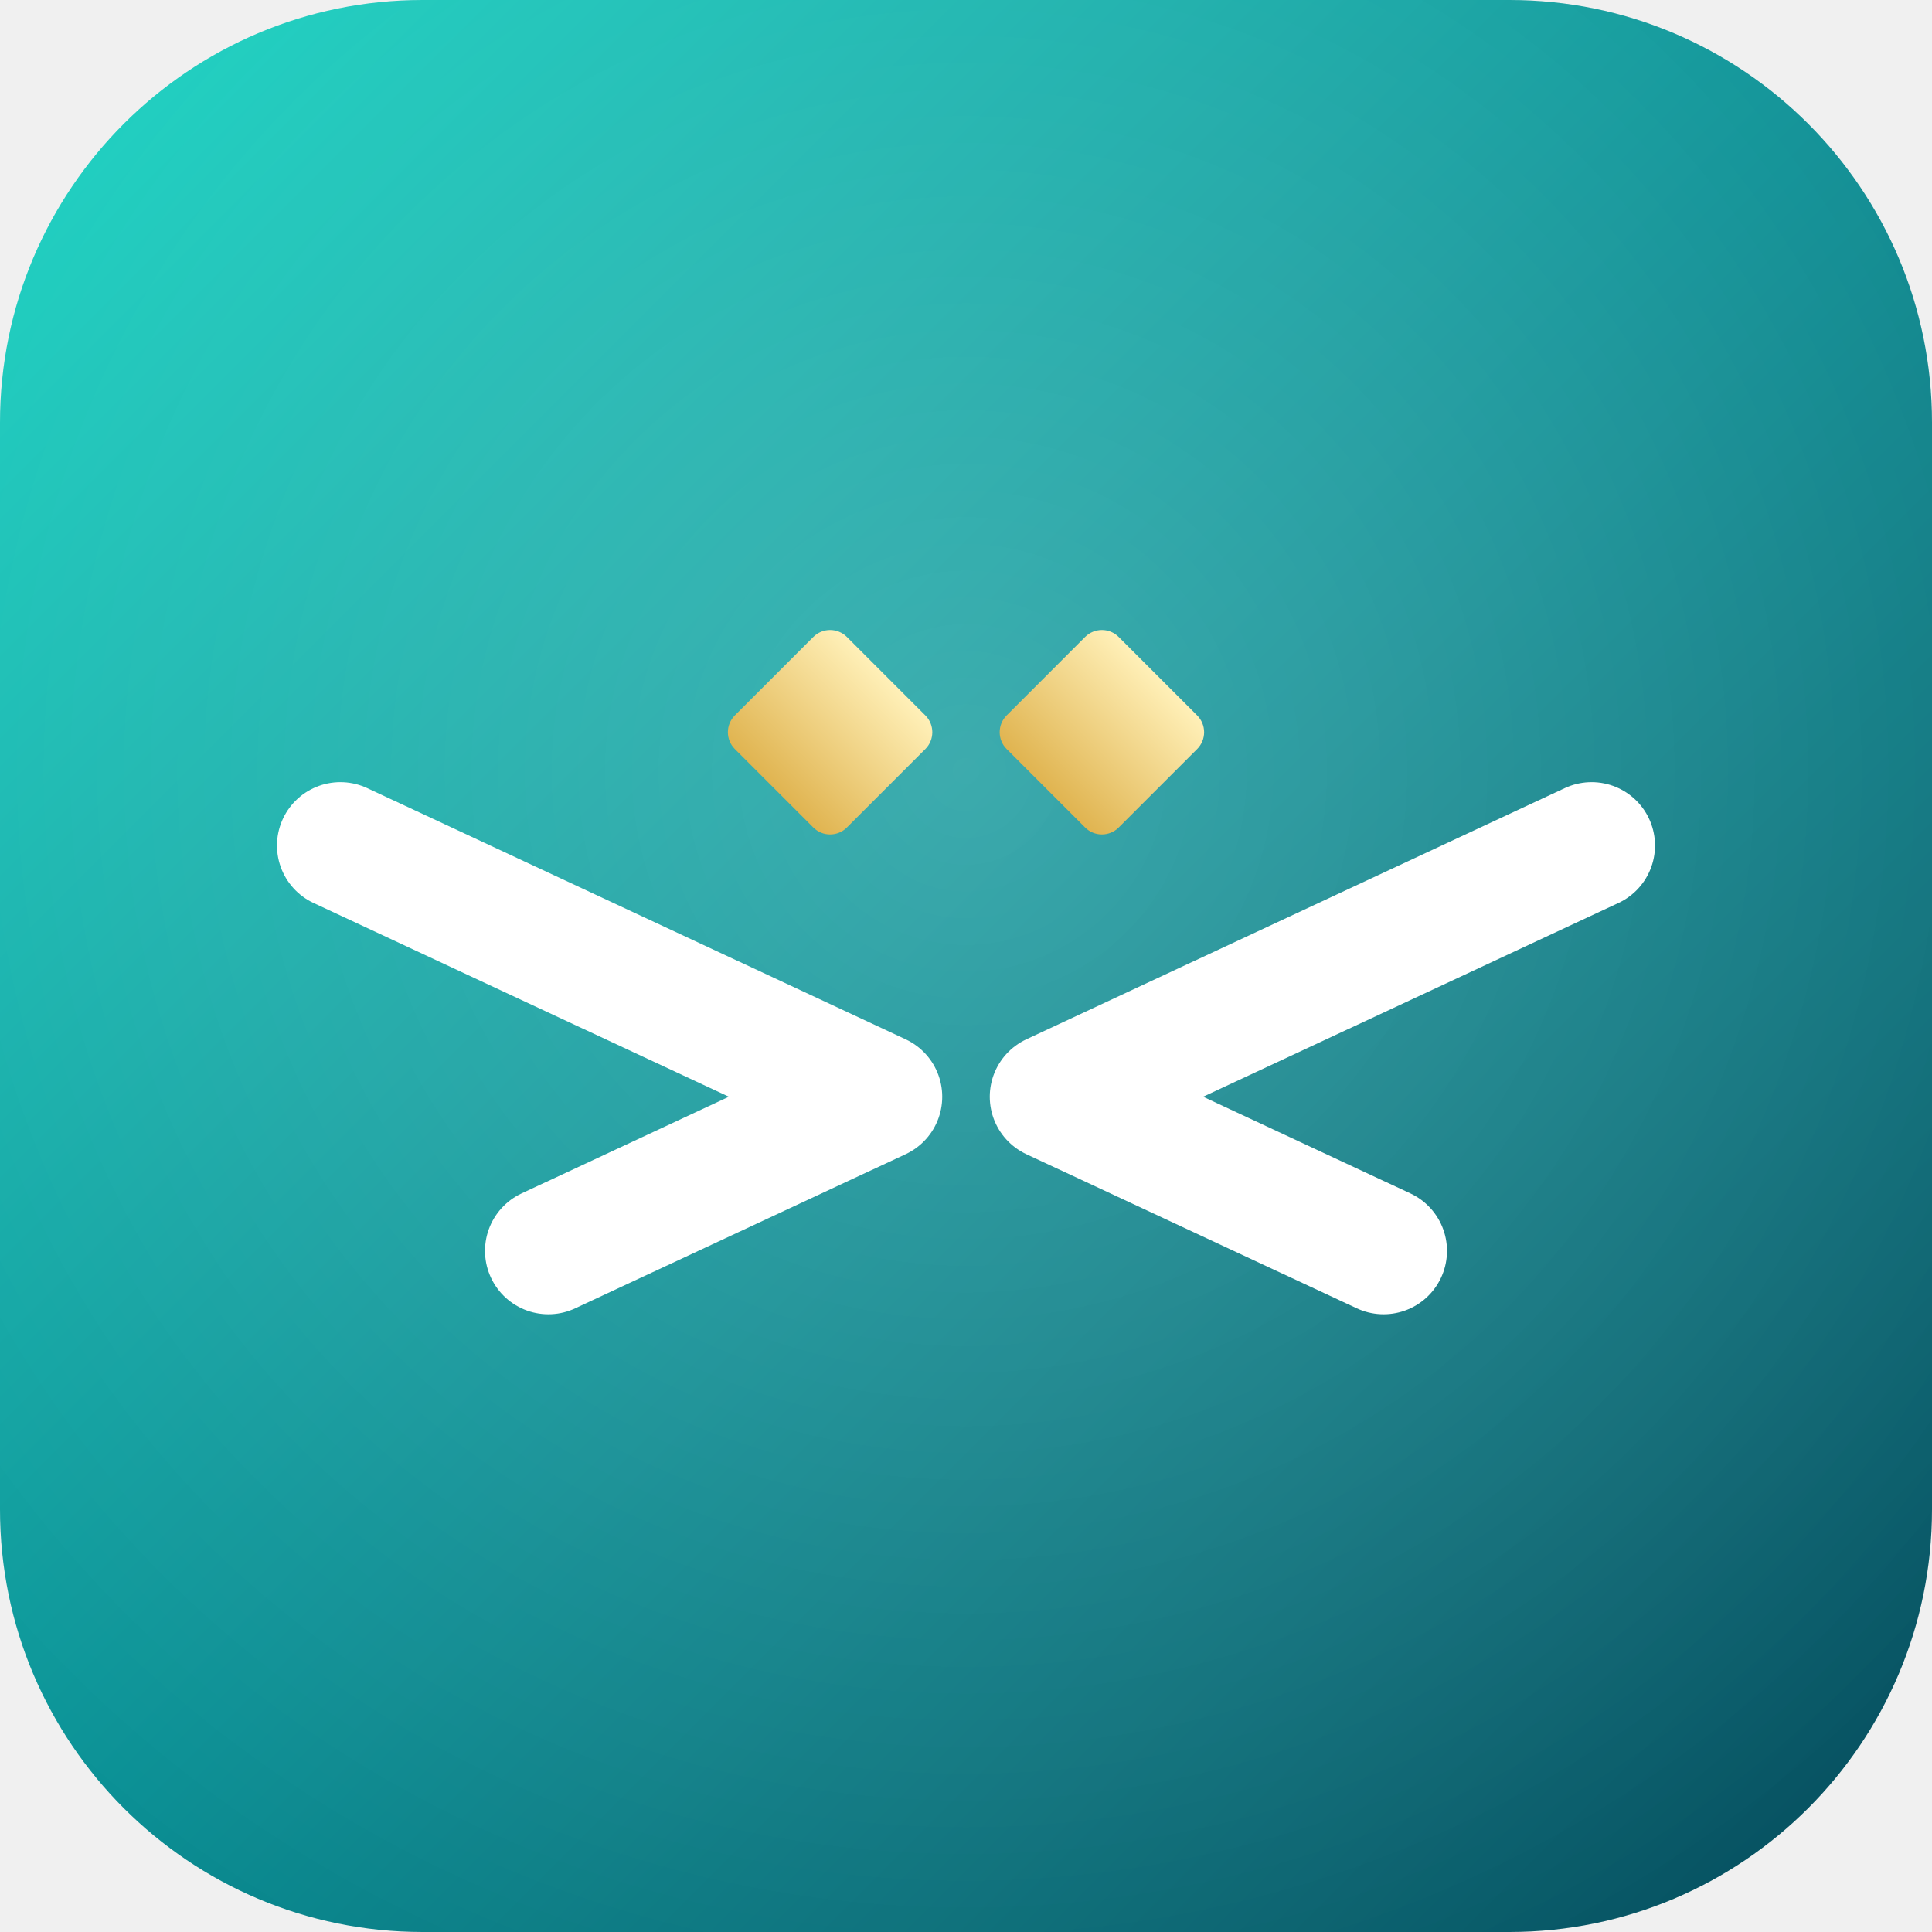
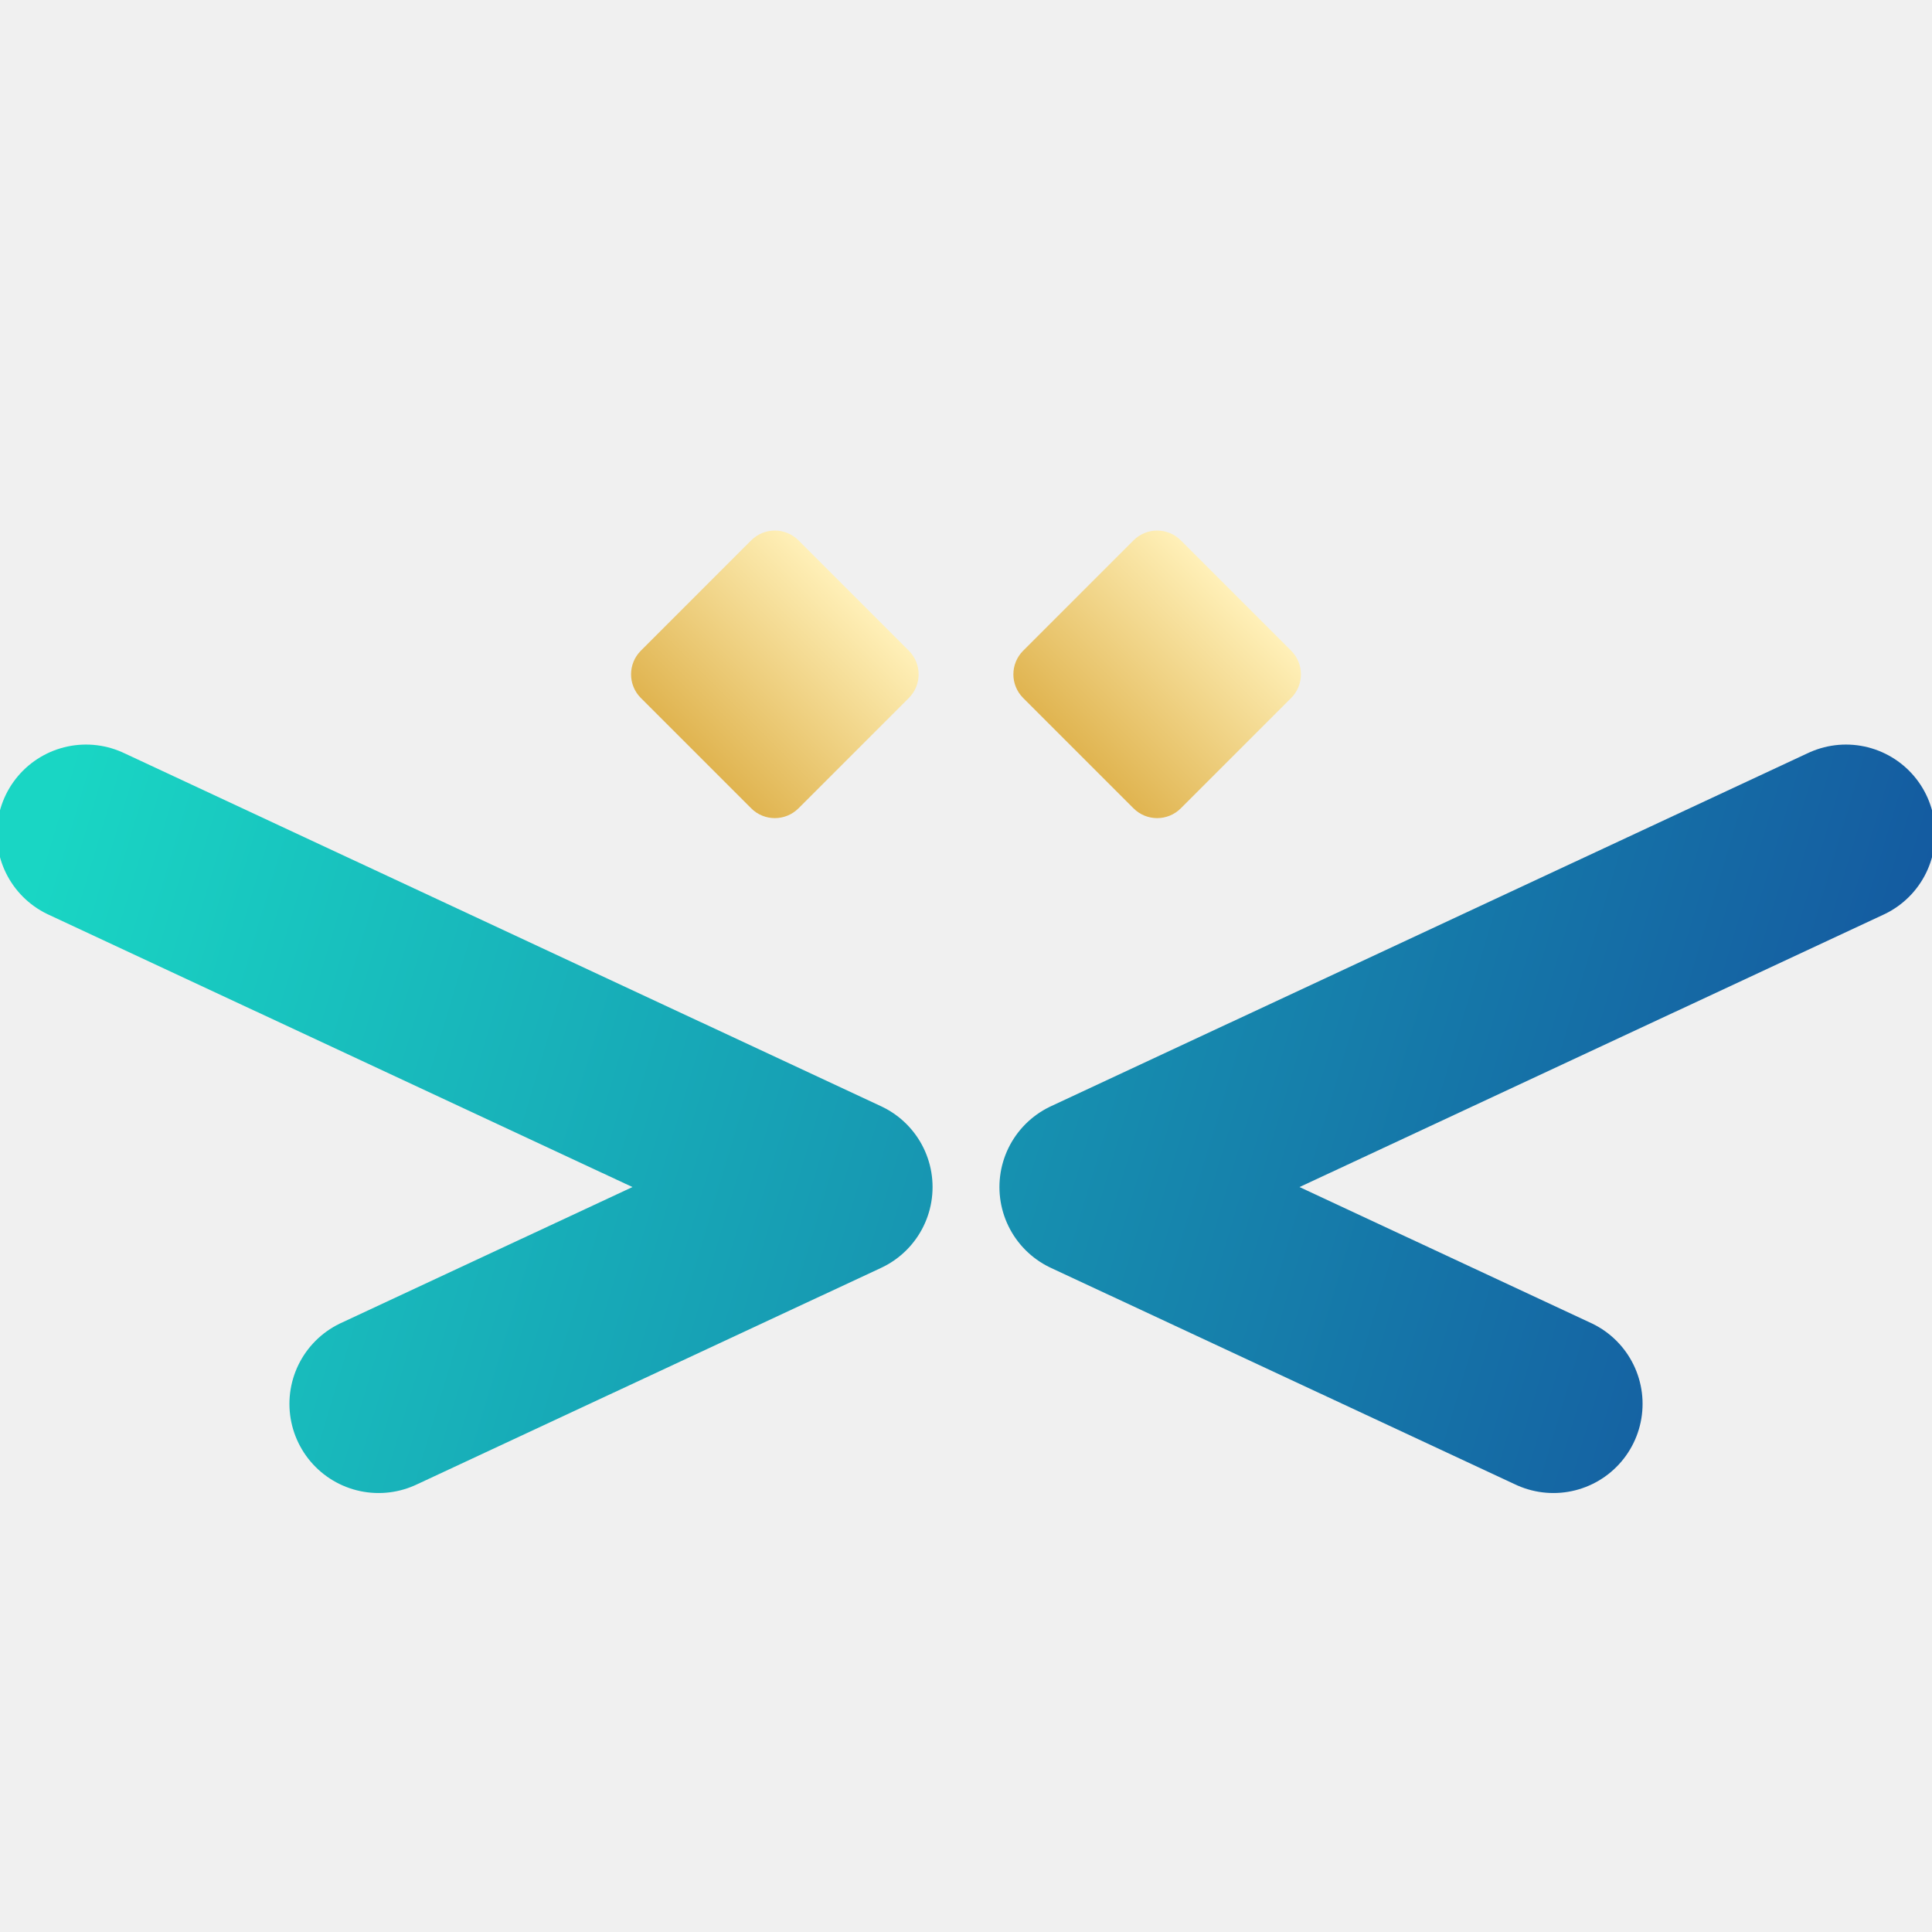
- <svg xmlns="http://www.w3.org/2000/svg" viewBox="0 0 512 512">
+ <svg xmlns="http://www.w3.org/2000/svg" viewBox="74 67 364 364">
  <defs>
-     <linearGradient id="bg" x1="0" y1="0" x2="1" y2="1">
+     <linearGradient id="sg" gradientUnits="userSpaceOnUse" x1="90" y1="270" x2="425" y2="370">
      <stop offset="0" stop-color="#19D6C4" />
-       <stop offset=".5" stop-color="#0A8F94" />
-       <stop offset="1" stop-color="#05495A" />
+       <stop offset="1" stop-color="#14529E" />
    </linearGradient>
-     <radialGradient id="gl" cx=".5" cy=".4" r=".7">
-       <stop offset="0" stop-color="#fff" stop-opacity=".2" />
-       <stop offset="1" stop-color="#fff" stop-opacity="0" />
-     </radialGradient>
    <linearGradient id="gold" x1="0" y1="0" x2="0" y2="1">
      <stop offset="0" stop-color="#FFF0B8" />
      <stop offset="1" stop-color="#E0B450" />
    </linearGradient>
  </defs>
-   <rect width="512" height="512" rx="112" fill="url(#bg)" />
-   <rect width="512" height="512" rx="112" fill="url(#gl)" />
  <g transform="translate(256,256) scale(1.05) translate(-256,-297)">
-     <polyline points="98.1,266.6 234,330 150.6,368.9" fill="none" stroke="#FFFFFF" stroke-width="32" stroke-linecap="round" stroke-linejoin="round" />
-     <polyline points="413.9,266.6 278,330 361.4,368.9" fill="none" stroke="#FFFFFF" stroke-width="32" stroke-linecap="round" stroke-linejoin="round" />
+     <polyline points="98.1,266.6 234,330 150.6,368.9" fill="none" stroke="url(#sg)" stroke-width="32" stroke-linecap="round" stroke-linejoin="round" />
+     <polyline points="413.9,266.6 278,330 361.4,368.9" fill="none" stroke="url(#sg)" stroke-width="32" stroke-linecap="round" stroke-linejoin="round" />
    <rect x="201.7" y="218" width="40" height="40" rx="6" fill="url(#gold)" transform="rotate(45 221.7 238)" />
    <rect x="270.3" y="218" width="40" height="40" rx="6" fill="url(#gold)" transform="rotate(45 290.3 238)" />
  </g>
</svg>
